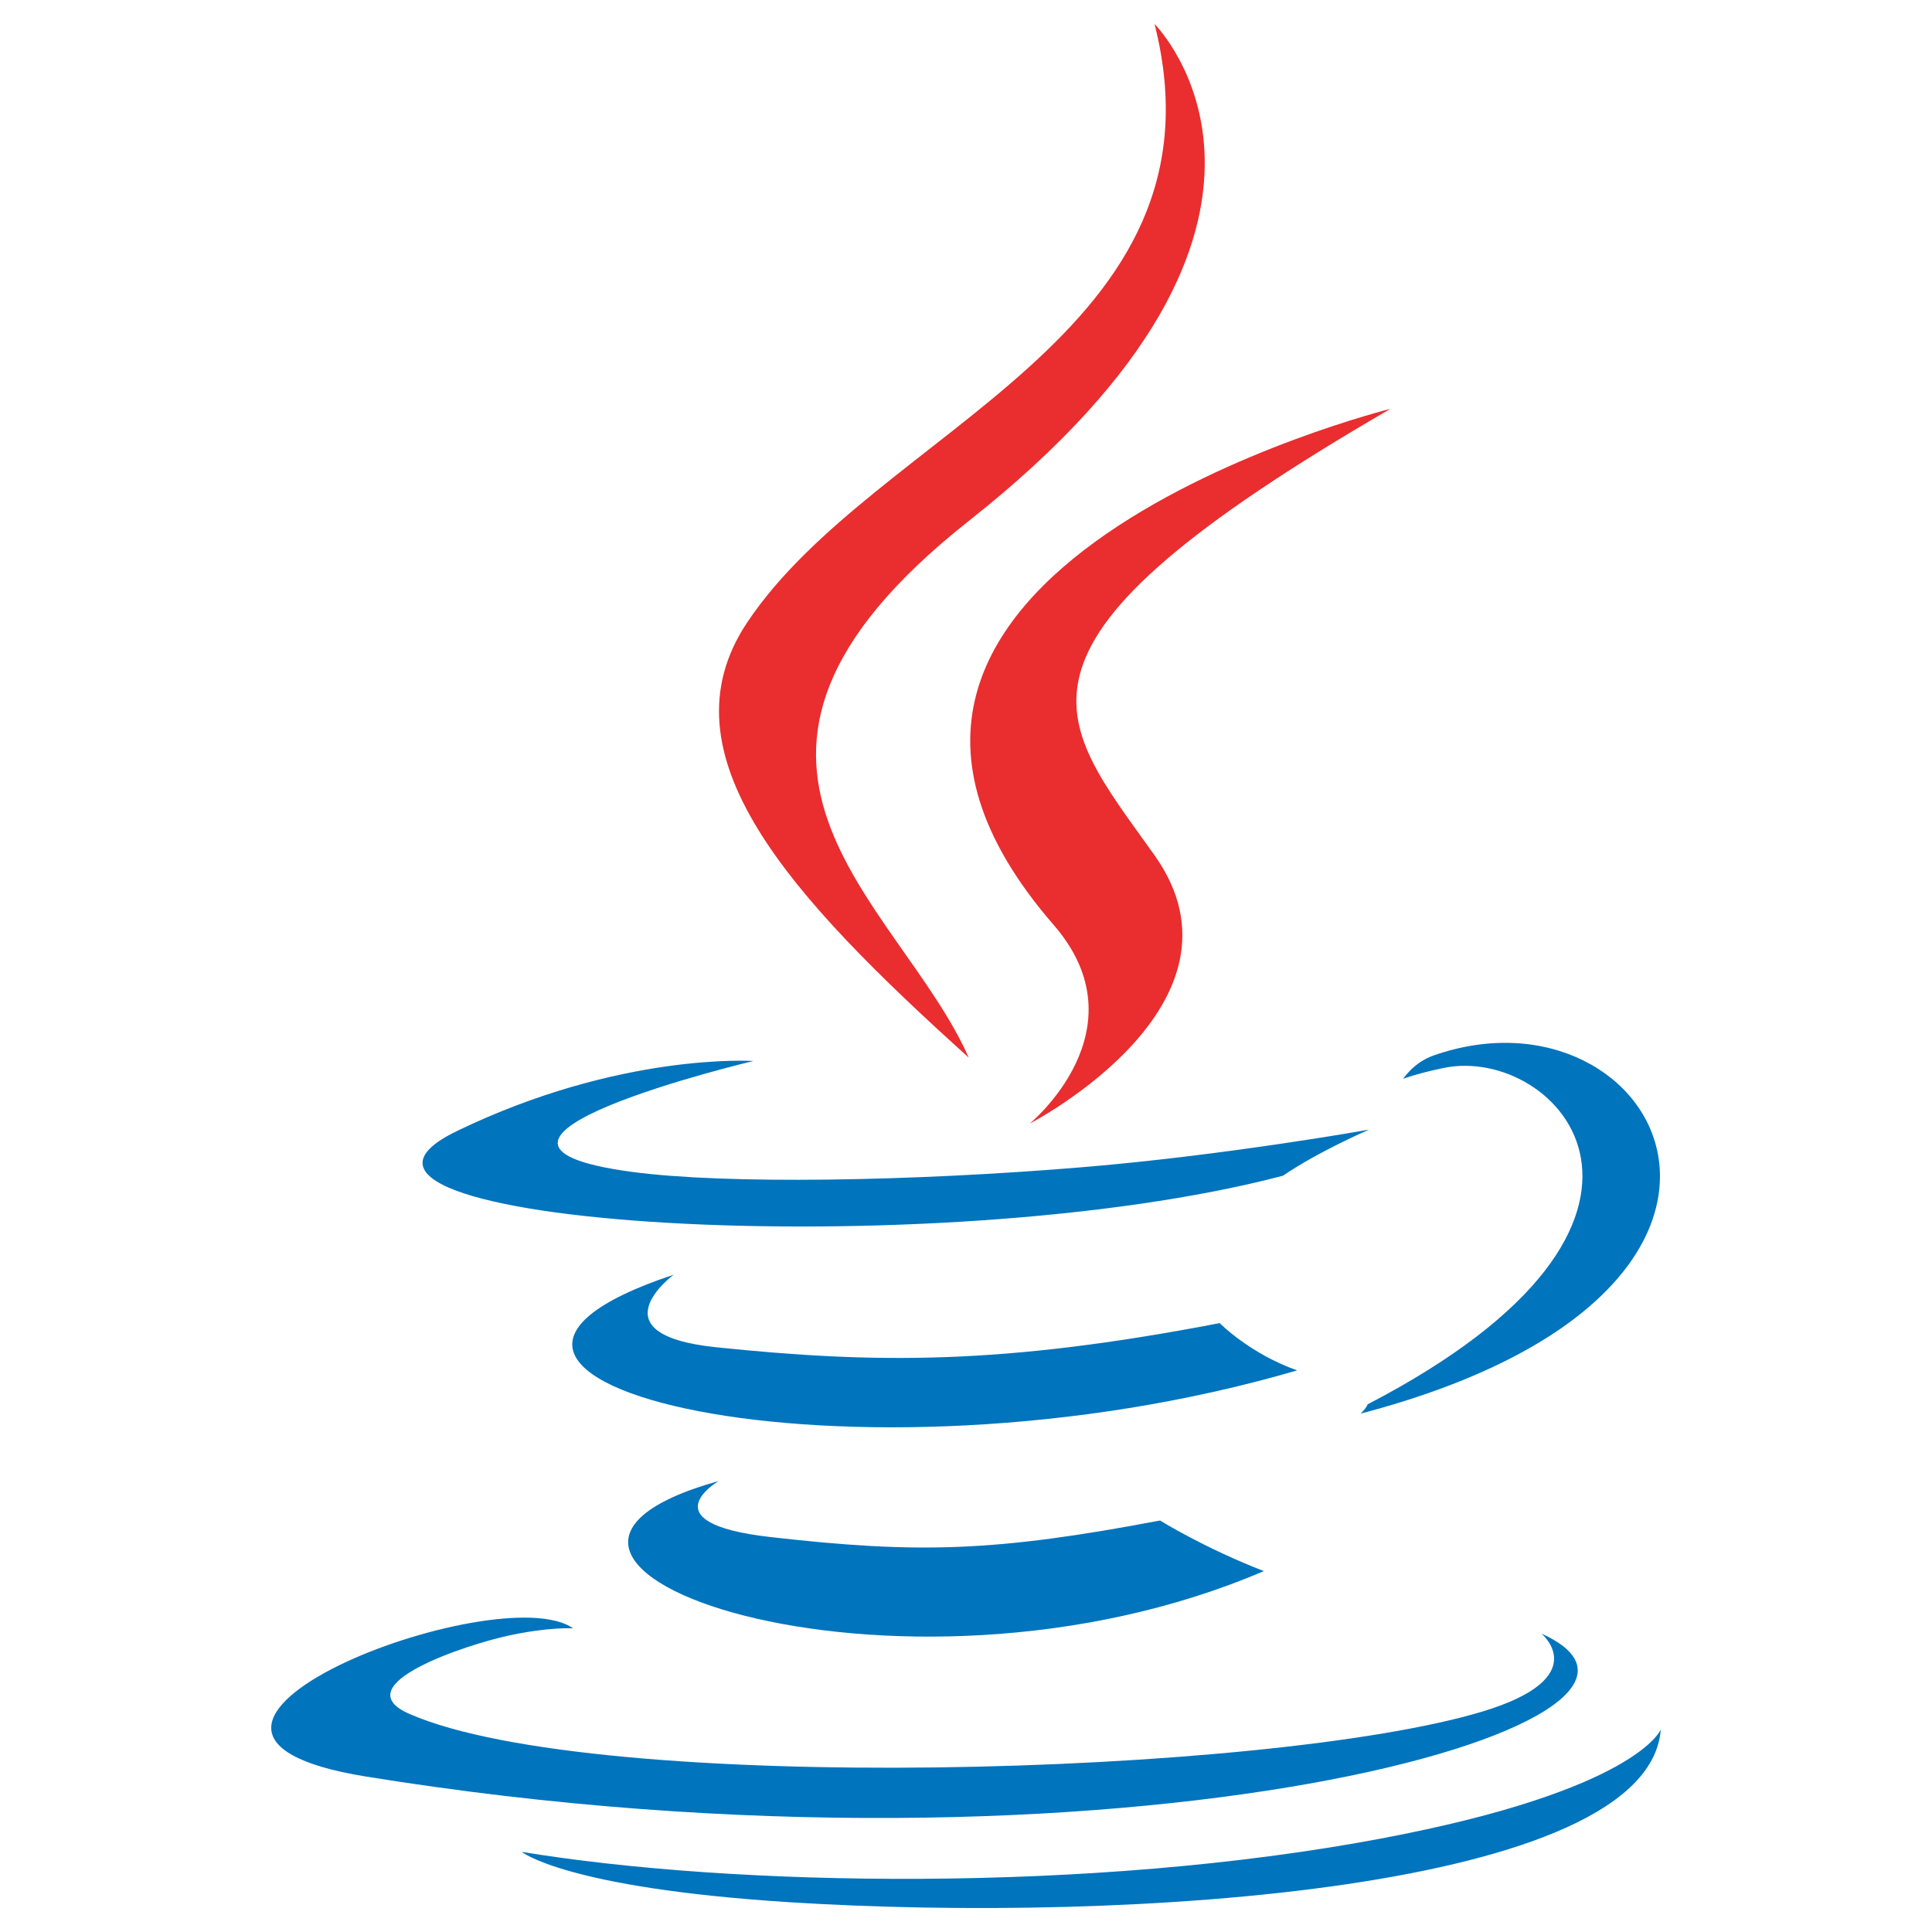
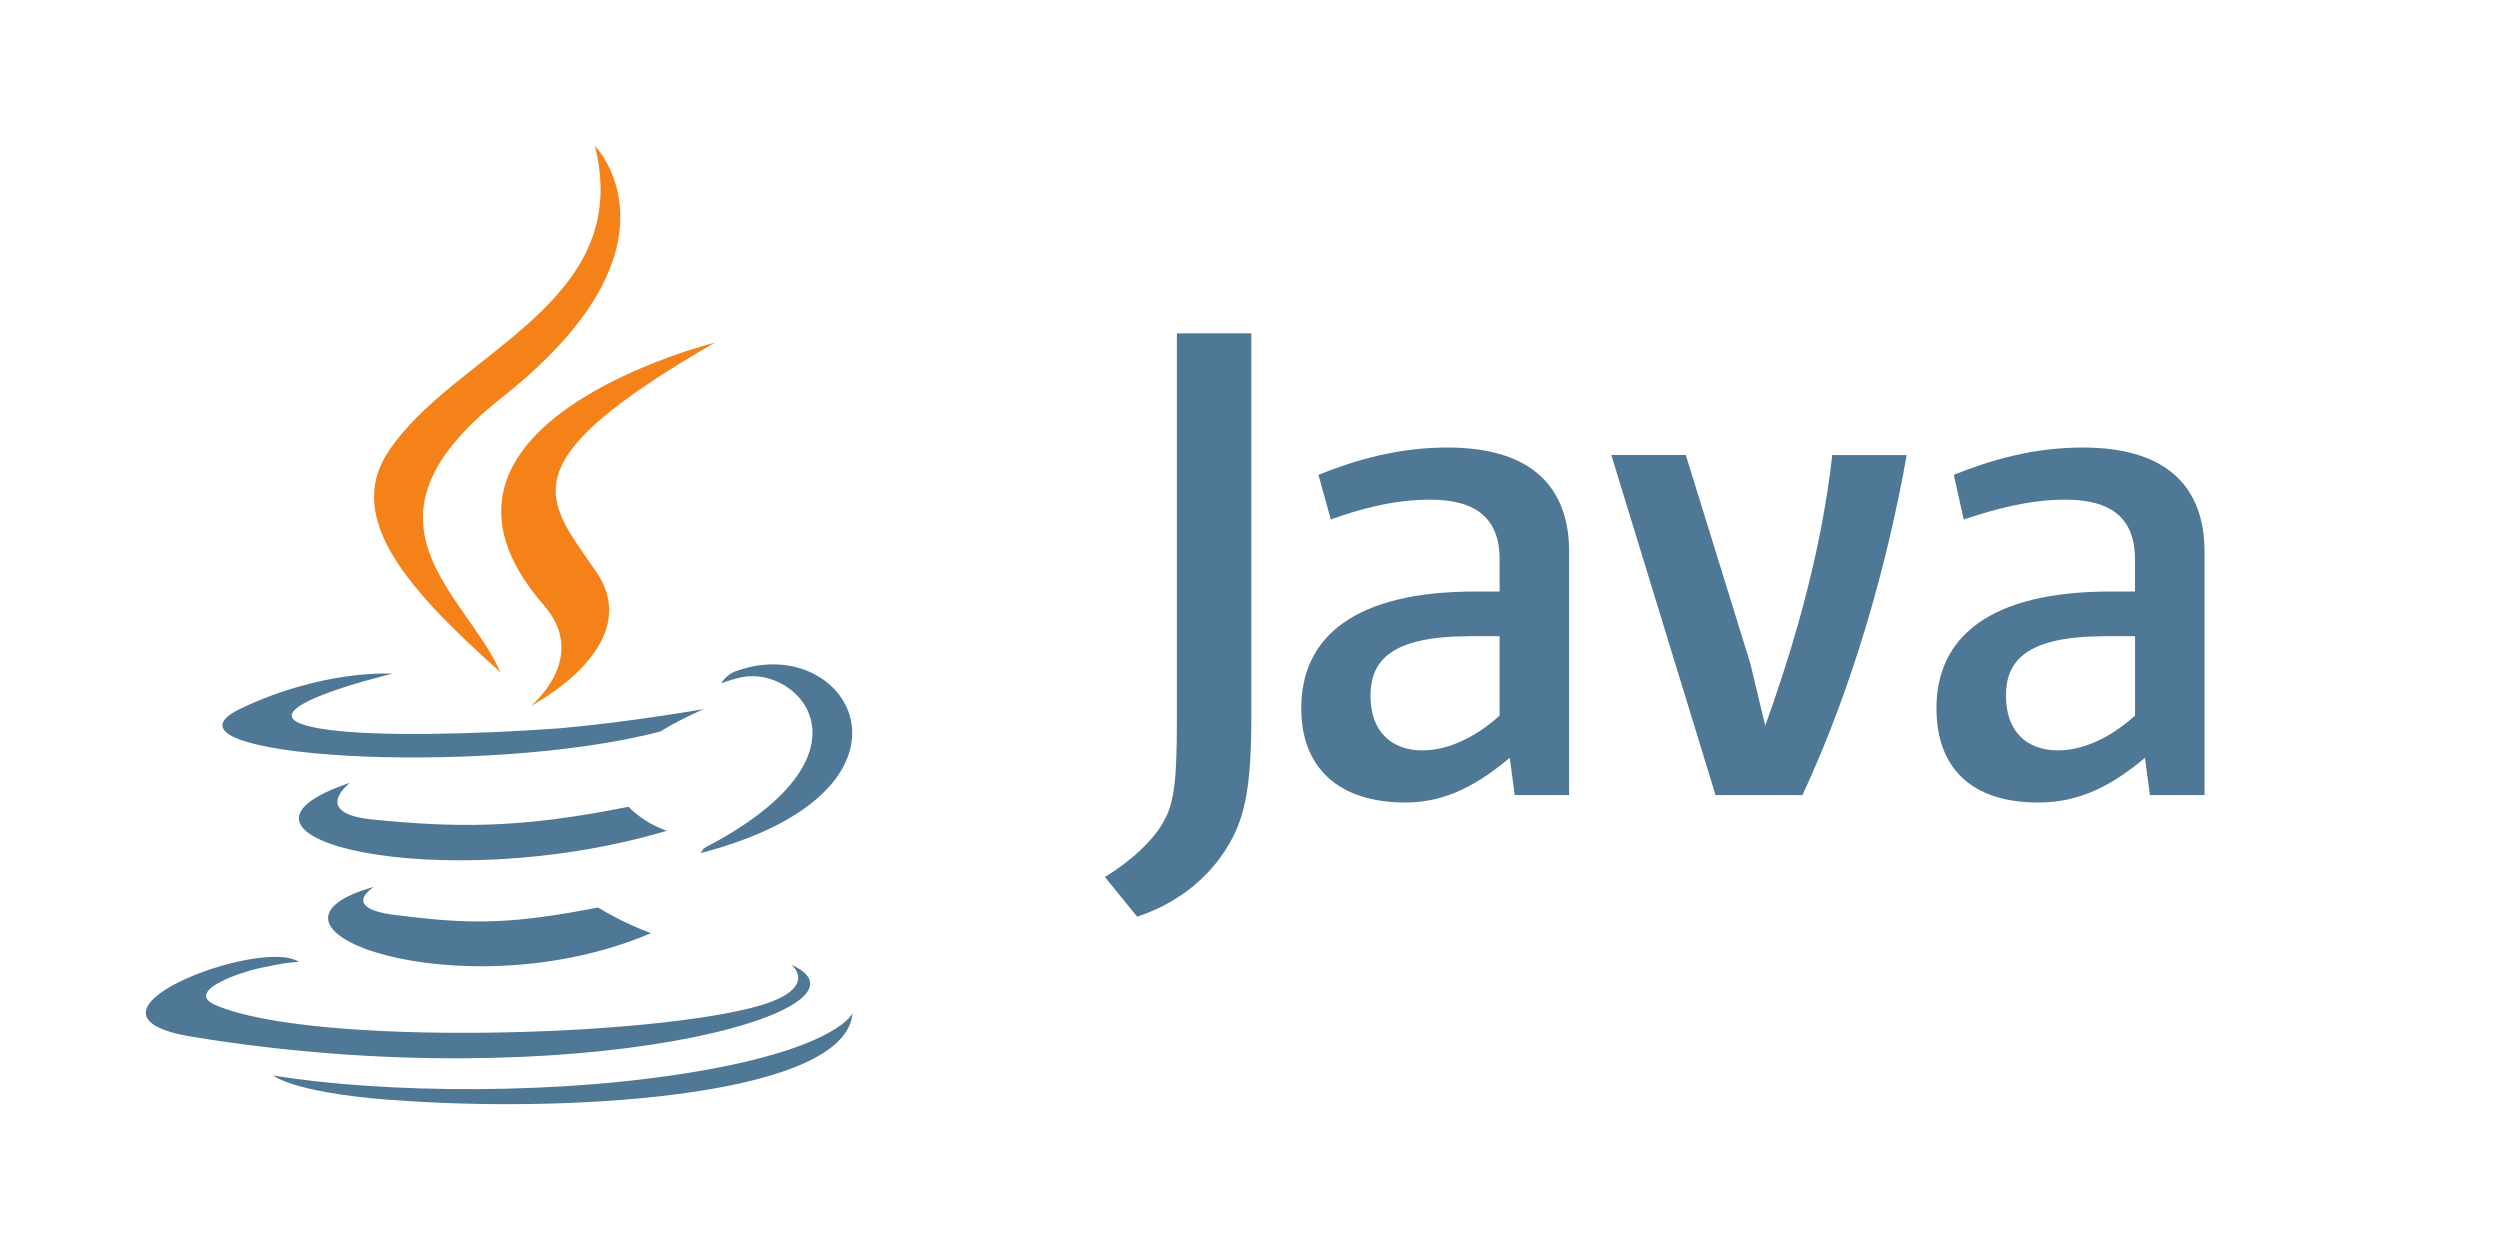
- <svg xmlns="http://www.w3.org/2000/svg" viewBox="0 0 128 128">
-   <path fill="#0074BD" d="M47.617 98.12s-4.767 2.774 3.397 3.71c9.892 1.13 14.947.968 25.845-1.092 0 0 2.871 1.795 6.873 3.351-24.439 10.47-55.308-.607-36.115-5.969zm-2.988-13.665s-5.348 3.959 2.823 4.805c10.567 1.091 18.91 1.18 33.354-1.6 0 0 1.993 2.025 5.132 3.131-29.542 8.64-62.446.68-41.309-6.336z" />
-   <path fill="#EA2D2E" d="M69.802 61.271c6.025 6.935-1.58 13.17-1.58 13.17s15.289-7.891 8.269-17.777c-6.559-9.215-11.587-13.792 15.635-29.58 0 .001-42.731 10.67-22.324 34.187z" />
-   <path fill="#0074BD" d="M102.123 108.229s3.529 2.91-3.888 5.159c-14.102 4.272-58.706 5.56-71.094.171-4.451-1.938 3.899-4.625 6.526-5.192 2.739-.593 4.303-.485 4.303-.485-4.953-3.487-32.013 6.85-13.743 9.815 49.821 8.076 90.817-3.637 77.896-9.468zM49.912 70.294s-22.686 5.389-8.033 7.348c6.188.828 18.518.638 30.011-.326 9.39-.789 18.813-2.474 18.813-2.474s-3.308 1.419-5.704 3.053c-23.042 6.061-67.544 3.238-54.731-2.958 10.832-5.239 19.644-4.643 19.644-4.643zm40.697 22.747c23.421-12.167 12.591-23.86 5.032-22.285-1.848.385-2.677.72-2.677.72s.688-1.079 2-1.543c14.953-5.255 26.451 15.503-4.823 23.725 0-.002.359-.327.468-.617z" />
-   <path fill="#EA2D2E" d="M76.491 1.587S89.459 14.563 64.188 34.51c-20.266 16.006-4.621 25.13-.007 35.559-11.831-10.673-20.509-20.07-14.688-28.815C58.041 28.42 81.722 22.195 76.491 1.587z" />
-   <path fill="#0074BD" d="M52.214 126.021c22.476 1.437 57-.8 57.817-11.436 0 0-1.571 4.032-18.577 7.231-19.186 3.612-42.854 3.191-56.887.874 0 .001 2.875 2.381 17.647 3.331z" />
+ <svg xmlns="http://www.w3.org/2000/svg" width="120" height="60">
+   <path d="M17.956 42.562s-1.767 1.075 1.23 1.383c3.6.46 5.53.384 9.524-.384 0 0 1.075.69 2.535 1.23-8.987 3.84-20.354-.23-13.288-2.227zm-1.152-4.992s-1.92 1.46 1.075 1.767c3.917.384 7 .46 12.29-.614 0 0 .69.768 1.843 1.152-10.83 3.226-22.966.307-15.208-2.304zm21.2 8.756s1.306 1.075-1.46 1.92c-5.146 1.536-21.583 1.997-26.192 0-1.613-.69 1.46-1.7 2.458-1.843 1-.23 1.536-.23 1.536-.23-1.766-1.23-11.752 2.535-5.07 3.6 18.357 2.995 33.488-1.306 28.726-3.456zM18.8 32.347s-8.372 1.997-2.996 2.688c2.304.307 6.836.23 11.06-.077 3.456-.307 6.913-.922 6.913-.922s-1.23.538-2.074 1.075c-8.526 2.227-24.886 1.23-20.2-1.075 3.994-1.92 7.297-1.7 7.297-1.7zm14.978 8.372c8.602-4.455 4.608-8.756 1.843-8.218-.69.154-1 .307-1 .307s.23-.46.768-.614c5.453-1.92 9.755 5.76-1.767 8.756 0 0 .077-.077.154-.23zM19.646 52.854c8.295.538 20.97-.307 21.276-4.224 0 0-.614 1.536-6.836 2.688-7.066 1.306-15.822 1.152-20.97.307 0 0 1.075.922 6.53 1.23z" fill="#4e7896" />
+   <path d="M28.555 7s4.762 4.84-4.532 12.136c-7.45 5.914-1.7 9.294 0 13.134-4.378-3.917-7.527-7.373-5.377-10.6 3.15-4.762 11.828-7.066 9.908-14.67zm-2.458 22.044c2.227 2.535-.615 4.84-.615 4.84s5.684-2.92 3.072-6.53c-2.38-3.456-4.224-5.146 5.76-10.907 0 0-15.746 3.917-8.218 12.596z" fill="#f58219" />
+   <path d="M75.318 38.162V26.485c0-2.98-1.668-5.004-5.838-5.004-2.383 0-4.41.596-6.196 1.31l.596 2.145c1.31-.477 2.98-.953 4.766-.953 2.264 0 3.336.953 3.336 2.86v1.55H70.8c-5.72 0-8.34 2.145-8.34 5.6 0 2.86 1.787 4.528 5.004 4.528 2.026 0 3.575-.953 5.004-2.145l.238 1.787h2.62zM71.98 34.35c-1.19 1.072-2.502 1.668-3.694 1.668-1.55 0-2.502-.953-2.502-2.62s.953-2.86 4.766-2.86h1.43v3.813zm14.536 3.813h-4.17L77.343 21.84h3.575l3.098 10.01.715 2.98c1.55-4.29 2.74-8.698 3.217-12.987h3.574c-.953 5.362-2.62 11.2-5.004 16.323zm19.302 0V26.485c0-2.98-1.668-5.004-5.84-5.004-2.383 0-4.408.596-6.196 1.31l.477 2.145c1.43-.477 3.098-.953 4.885-.953 2.264 0 3.336.953 3.336 2.86v1.55h-1.19c-5.72 0-8.34 2.145-8.34 5.6 0 2.86 1.668 4.528 4.885 4.528 2.145 0 3.694-.953 5.123-2.145l.238 1.787h2.62zm-3.336-3.813c-1.19 1.072-2.502 1.668-3.694 1.668-1.55 0-2.502-.953-2.502-2.62s.953-2.86 4.766-2.86h1.43v3.813zm-43.728 6.553c-.953 1.43-2.383 2.502-4.17 3.098l-1.55-1.906c1.192-.715 2.383-1.787 2.86-2.74.477-.834.596-2.026.596-4.766V16h3.575v18.35c0 3.694-.358 5.123-1.31 6.553z" fill="#4e7896" />
</svg>
